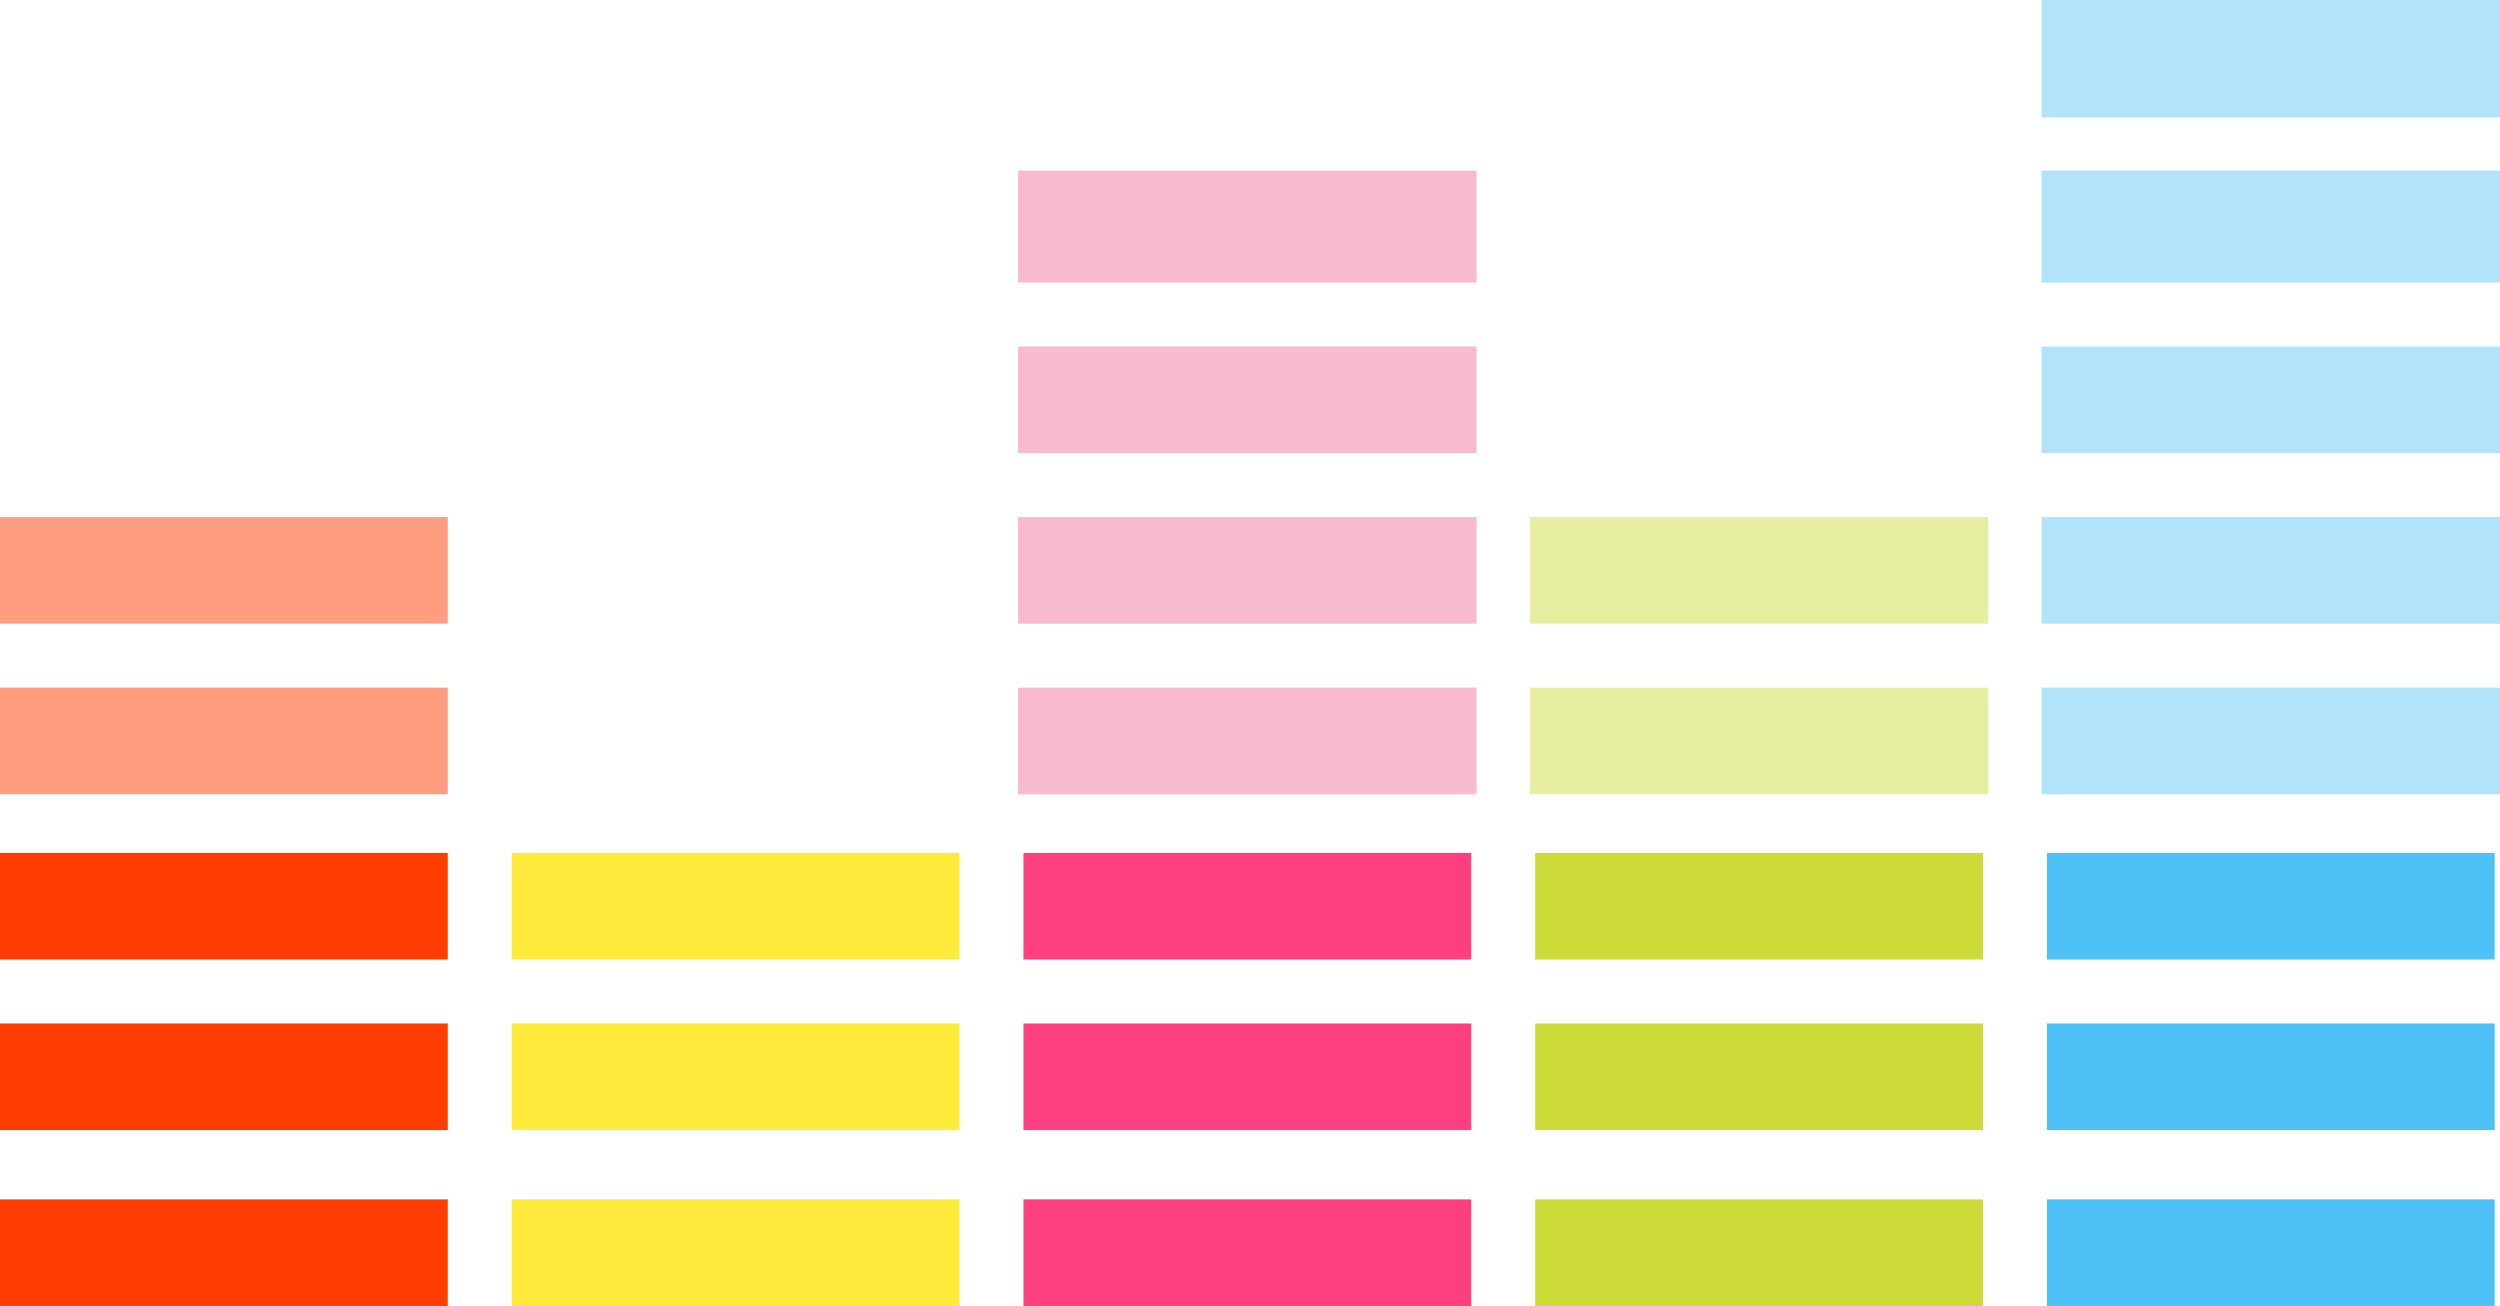
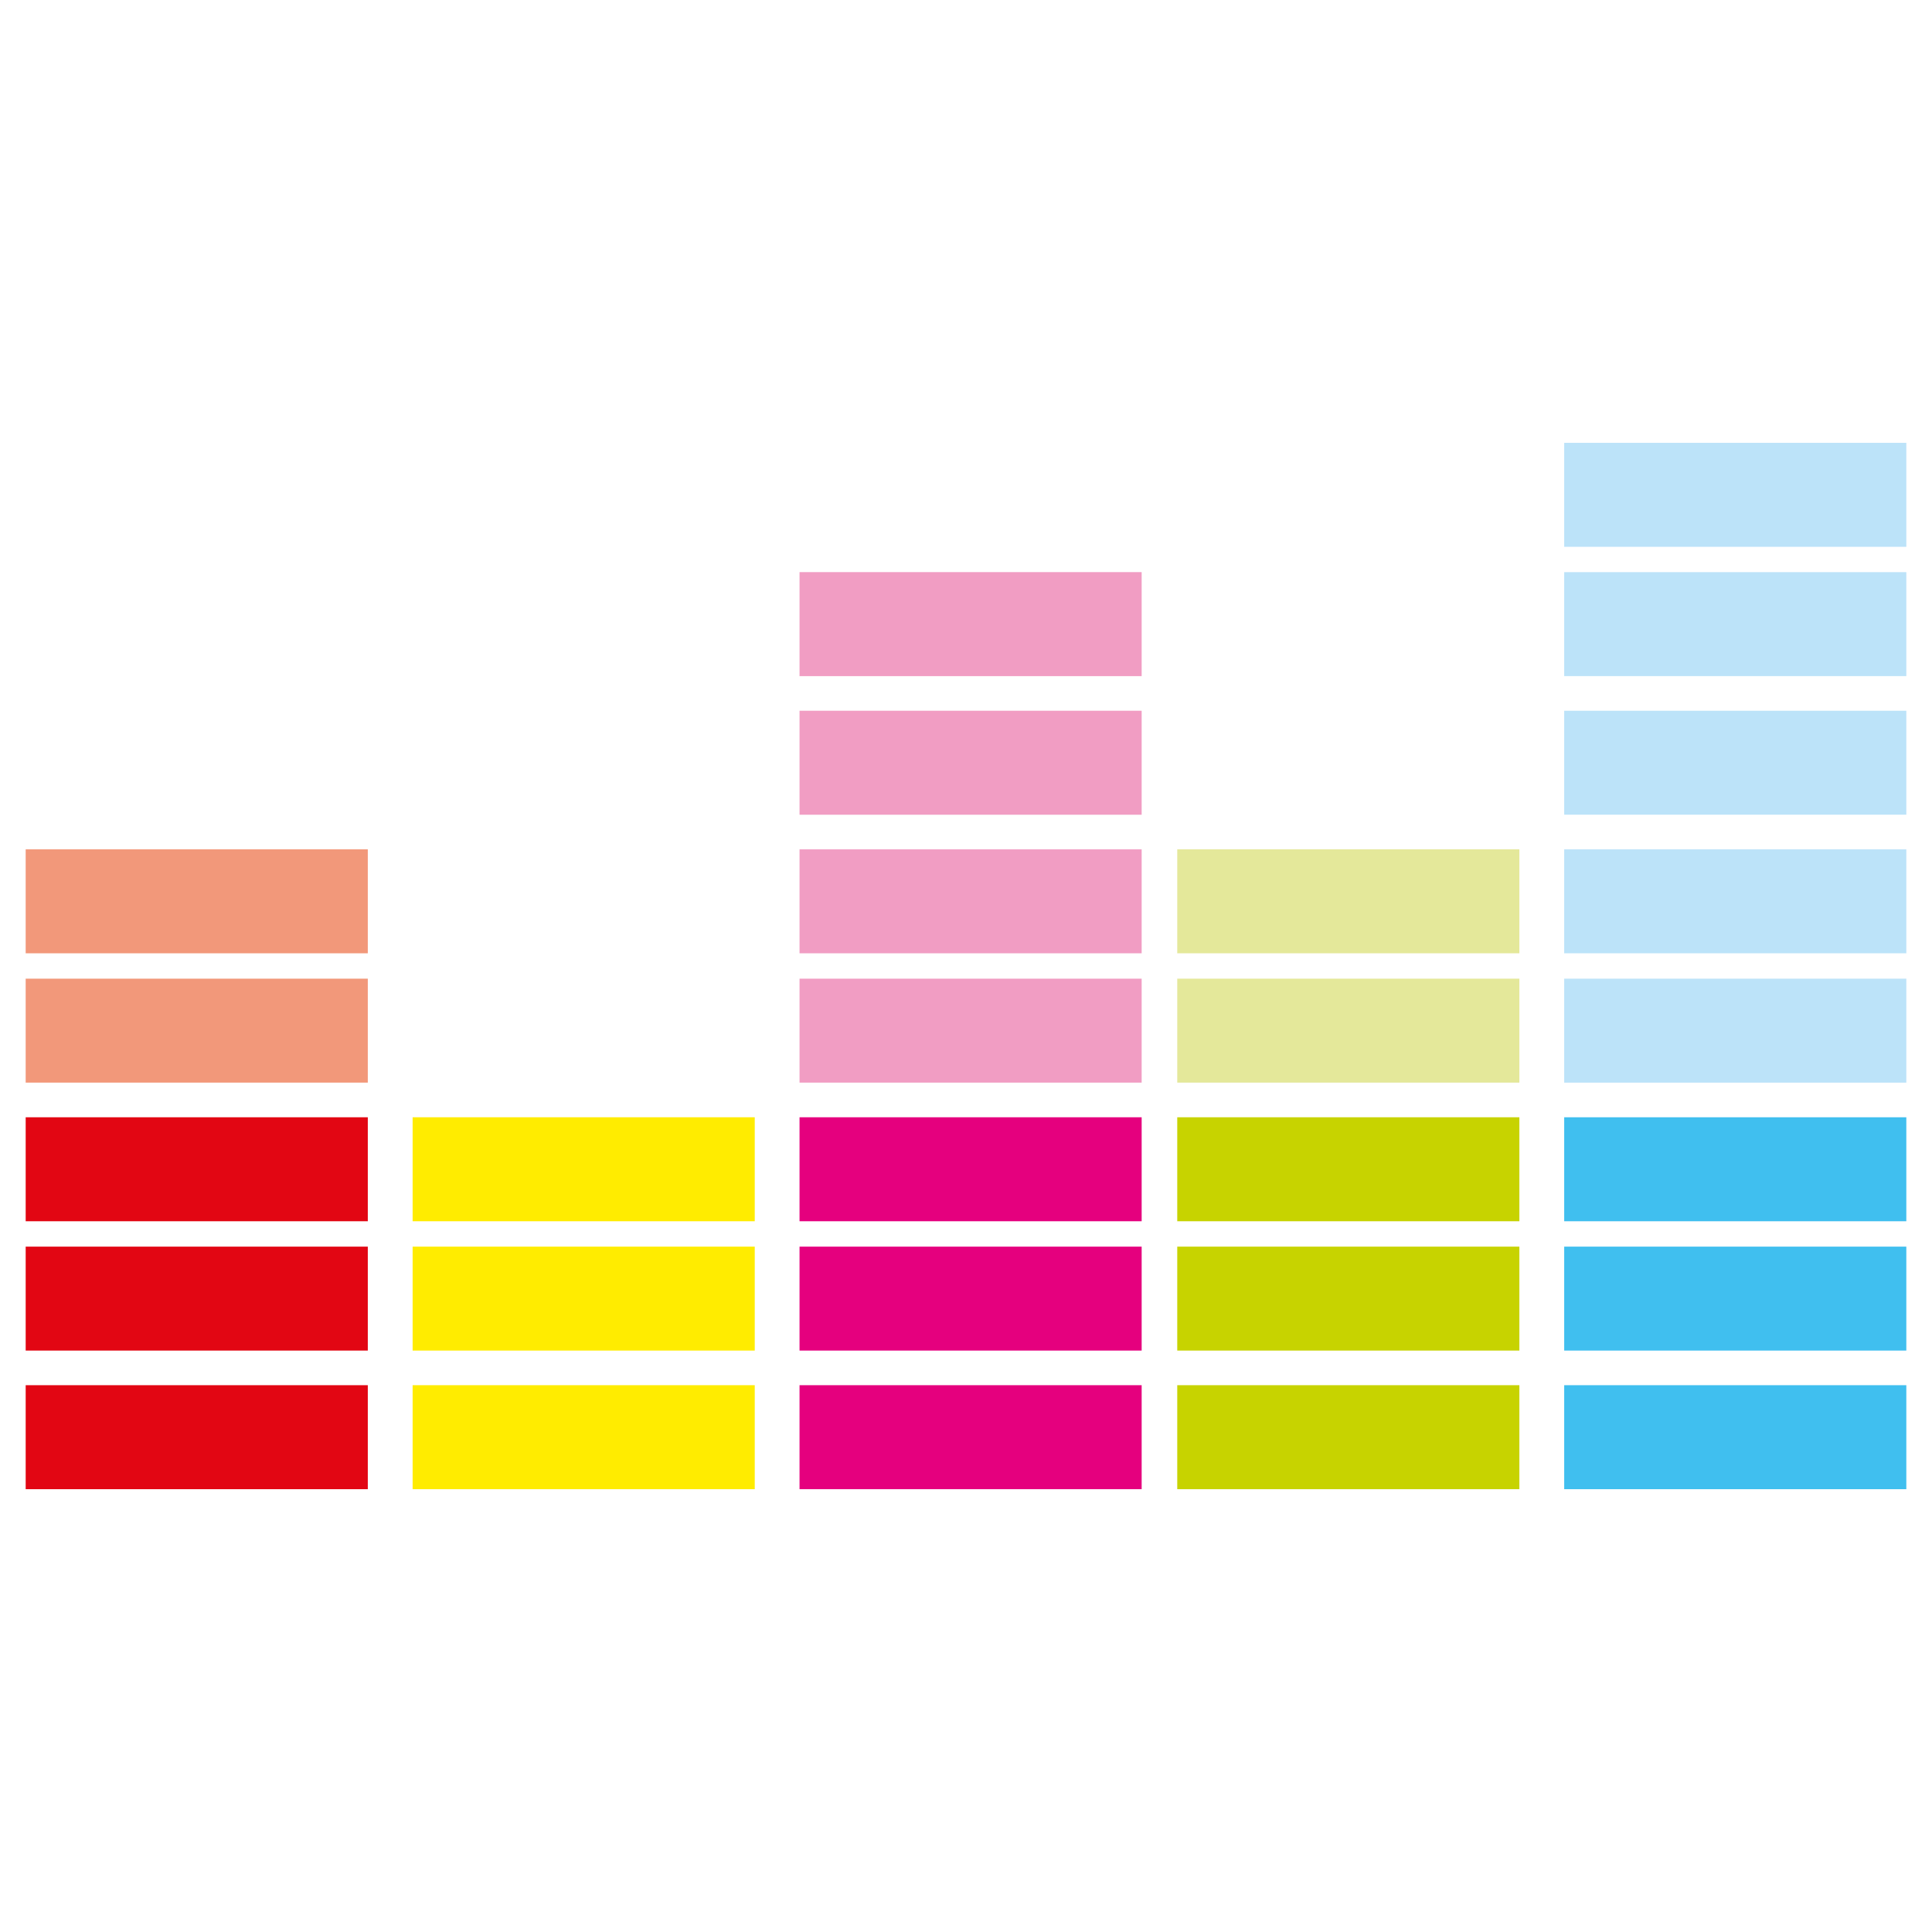
- <svg xmlns="http://www.w3.org/2000/svg" width="2500" height="1306" viewBox="0 0 46.9 24.5">
-   <style>.st0{fill:#b1e3fa}.st1{fill:#f7bacf}.st2{fill:#e7ee9f}.st3{fill:#feea3a}.st4{fill:#fe9d7f}.st5{fill:#4ec2f6}.st6{fill:#ccdb38}.st7{fill:#fe3f80}.st8{fill:#fe3d02}</style>
-   <path id="path59" d="M38.3 13.9v-1h8.6v2h-8.6v-1zm0-3.2v-1h8.6v2h-8.6v-1zm0-3.2v-1h8.6v2h-8.6v-1zm0-3.3v-1h8.6v2.1h-8.6V4.2zm0-3.1V0h8.6v2.2h-8.6V1.1z" class="st0" />
-   <path id="path57" d="M19.1 13.9v-1h8.6v2h-8.6v-1zm0-3.2v-1h8.6v2h-8.6v-1zm0-3.2v-1h8.6v2h-8.6v-1zm0-3.3v-1h8.6v2.1h-8.6V4.2z" class="st1" />
-   <path id="path55" d="M28.7 13.9v-1h8.6v2h-8.6v-1zm0-3.2v-1h8.6v2h-8.6v-1z" class="st2" />
-   <path id="path53" d="M9.6 23.5v-1H18v2H9.6v-1zm0-3.3v-1H18v2H9.6v-1zm0-3.2v-1H18v2H9.6v-1z" class="st3" />
-   <path id="path51" d="M0 13.9v-1h8.4v2H0v-1zm0-3.2v-1h8.4v2H0v-1z" class="st4" />
-   <path id="path49" d="M38.4 23.5v-1h8.4v2h-8.4v-1zm0-3.3v-1h8.4v2h-8.4v-1zm0-3.2v-1h8.4v2h-8.4v-1z" class="st5" />
-   <path id="path47" d="M28.8 23.5v-1h8.4v2h-8.4v-1zm0-3.3v-1h8.4v2h-8.4v-1zm0-3.2v-1h8.4v2h-8.4v-1z" class="st6" />
-   <path id="path45" d="M19.2 23.5v-1h8.4v2h-8.4v-1zm0-3.3v-1h8.4v2h-8.4v-1zm0-3.2v-1h8.4v2h-8.4v-1z" class="st7" />
-   <path id="path43" d="M0 23.5v-1h8.4v2H0v-1zm0-3.3v-1h8.4v2H0v-1zM0 17v-1h8.4v2H0v-1z" class="st8" />
+ <svg xmlns="http://www.w3.org/2000/svg" width="72px" height="72px" viewBox="0 0 72 72" version="1.1" id="svg38">
+   <defs id="defs42" />
+   <g style="fill:none;fill-rule:evenodd;stroke:none;stroke-width:1" id="providers-list" transform="matrix(1.35351,0,0,1.35351,-12.57814,-13.27452)">
+     <g id="deezer">
+       <g id="Group" transform="translate(10,22)">
+         <path style="fill:#e20613" id="Fill-2" d="M 0,28.81 H 9.42 V 25.947 H 0 Z" />
+         <path style="fill:#e20613" id="Fill-3" d="M 0,24.994 H 9.42 V 22.132 H 0 Z" />
+         <path style="fill:#e20613" id="Fill-4" d="M 0,21.433 H 9.42 V 18.57 H 0 Z" />
+         <path style="fill:#f2987a" id="Fill-5" d="M 0,17.616 H 9.42 V 14.754 H 0 Z" />
+         <path style="fill:#f2987a" id="Fill-6" d="M 0,14.055 H 9.42 V 11.193 H 0 Z" />
+         <path style="fill:#ffec00" id="Fill-7" d="m 10.654,28.81 h 9.42 v -2.863 h -9.42 z" />
+         <path style="fill:#ffec00" id="Fill-8" d="m 10.654,24.994 h 9.42 v -2.862 h -9.42 z" />
+         <path style="fill:#ffec00" id="Fill-9" d="m 10.654,21.433 h 9.42 V 18.57 h -9.42 z" />
+         <path style="fill:#e5007e" id="Fill-10" d="m 21.307,28.81 h 9.42 v -2.863 h -9.42 z" />
+         <path style="fill:#e5007e" id="Fill-11" d="m 21.307,24.994 h 9.42 v -2.862 h -9.42 z" />
+         <path style="fill:#e5007e" id="Fill-12" d="m 21.307,21.433 h 9.42 V 18.57 h -9.42 z" />
+         <path style="fill:#f19dc3" id="Fill-13" d="m 21.307,17.616 h 9.42 v -2.862 h -9.42 z" />
+         <path style="fill:#f19dc3" id="Fill-14" d="m 21.307,14.055 h 9.42 v -2.862 h -9.42 z" />
+         <path style="fill:#f19dc3" id="Fill-15" d="m 21.307,10.24 h 9.42 V 7.377 h -9.42 z" />
+         <path style="fill:#f19dc3" id="Fill-16" d="m 21.307,6.424 h 9.42 V 3.56 h -9.42 z" />
+         <path style="fill:#c7d300" id="Fill-17" d="m 31.707,28.81 h 9.42 v -2.863 h -9.42 z" />
+         <path style="fill:#c7d300" id="Fill-18" d="m 31.707,24.994 h 9.42 v -2.862 h -9.42 z" />
+         <path style="fill:#c7d300" id="Fill-19" d="m 31.707,21.433 h 9.42 V 18.57 h -9.42 z" />
+         <path style="fill:#e4e89a" id="Fill-20" d="m 31.707,17.616 h 9.42 v -2.862 h -9.42 z" />
+         <path style="fill:#e4e89a" id="Fill-21" d="m 31.707,14.055 h 9.42 v -2.862 h -9.42 z" />
+         <path style="fill:#40bfef" id="Fill-22" d="m 42.361,28.81 h 9.42 v -2.863 h -9.42 z" />
+         <path style="fill:#40bfef" id="Fill-23" d="m 42.361,24.994 h 9.42 v -2.862 h -9.42 z" />
+         <path style="fill:#40bfef" id="Fill-24" d="m 42.361,21.433 h 9.42 V 18.57 h -9.42 z" />
+         <path style="fill:#bce3f9" id="Fill-25" d="m 42.361,17.617 h 9.42 v -2.863 h -9.42 z" />
+         <path style="fill:#bce3f9" id="Fill-26" d="m 42.361,14.055 h 9.42 v -2.862 h -9.42 z" />
+         <path style="fill:#bce3f9" id="Fill-27" d="m 42.361,10.239 h 9.42 V 7.377 h -9.42 z" />
+         <path style="fill:#bce3f9" id="Fill-28" d="m 42.361,6.423 h 9.42 V 3.561 h -9.42 z" />
+         <path style="fill:#bce3f9" id="Fill-29" d="m 42.361,2.863 h 9.42 V 0 h -9.42 z" />
+       </g>
+     </g>
+   </g>
</svg>
